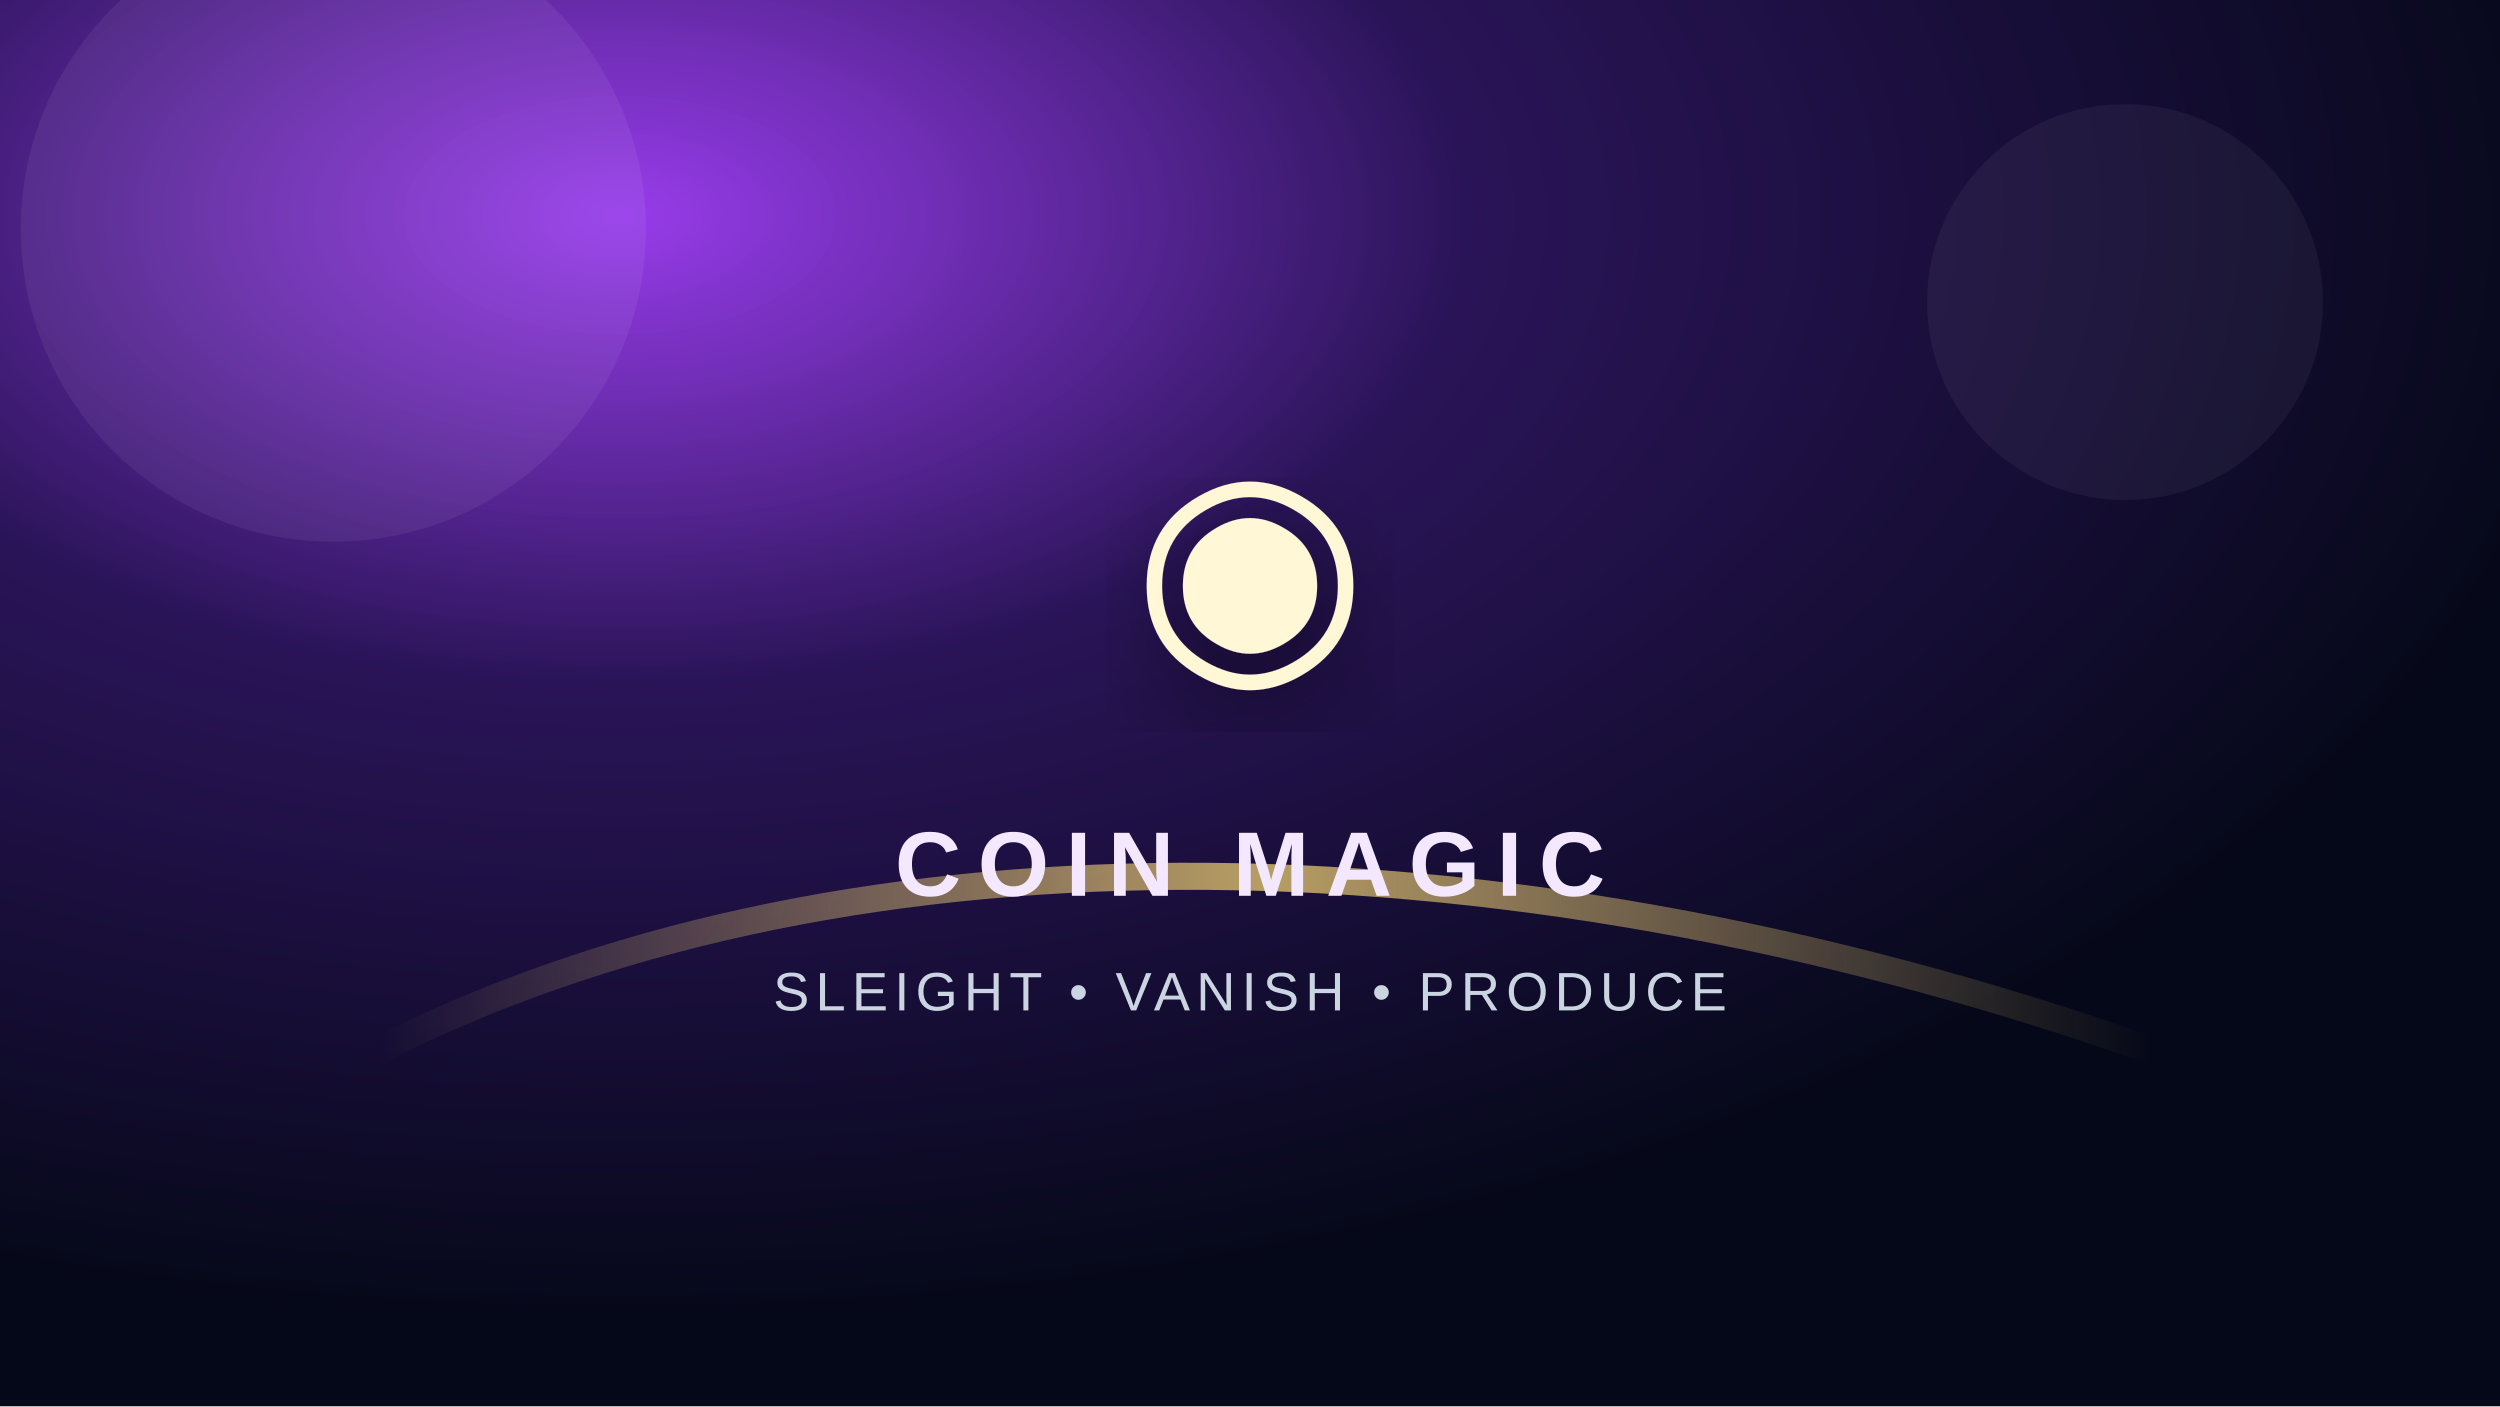
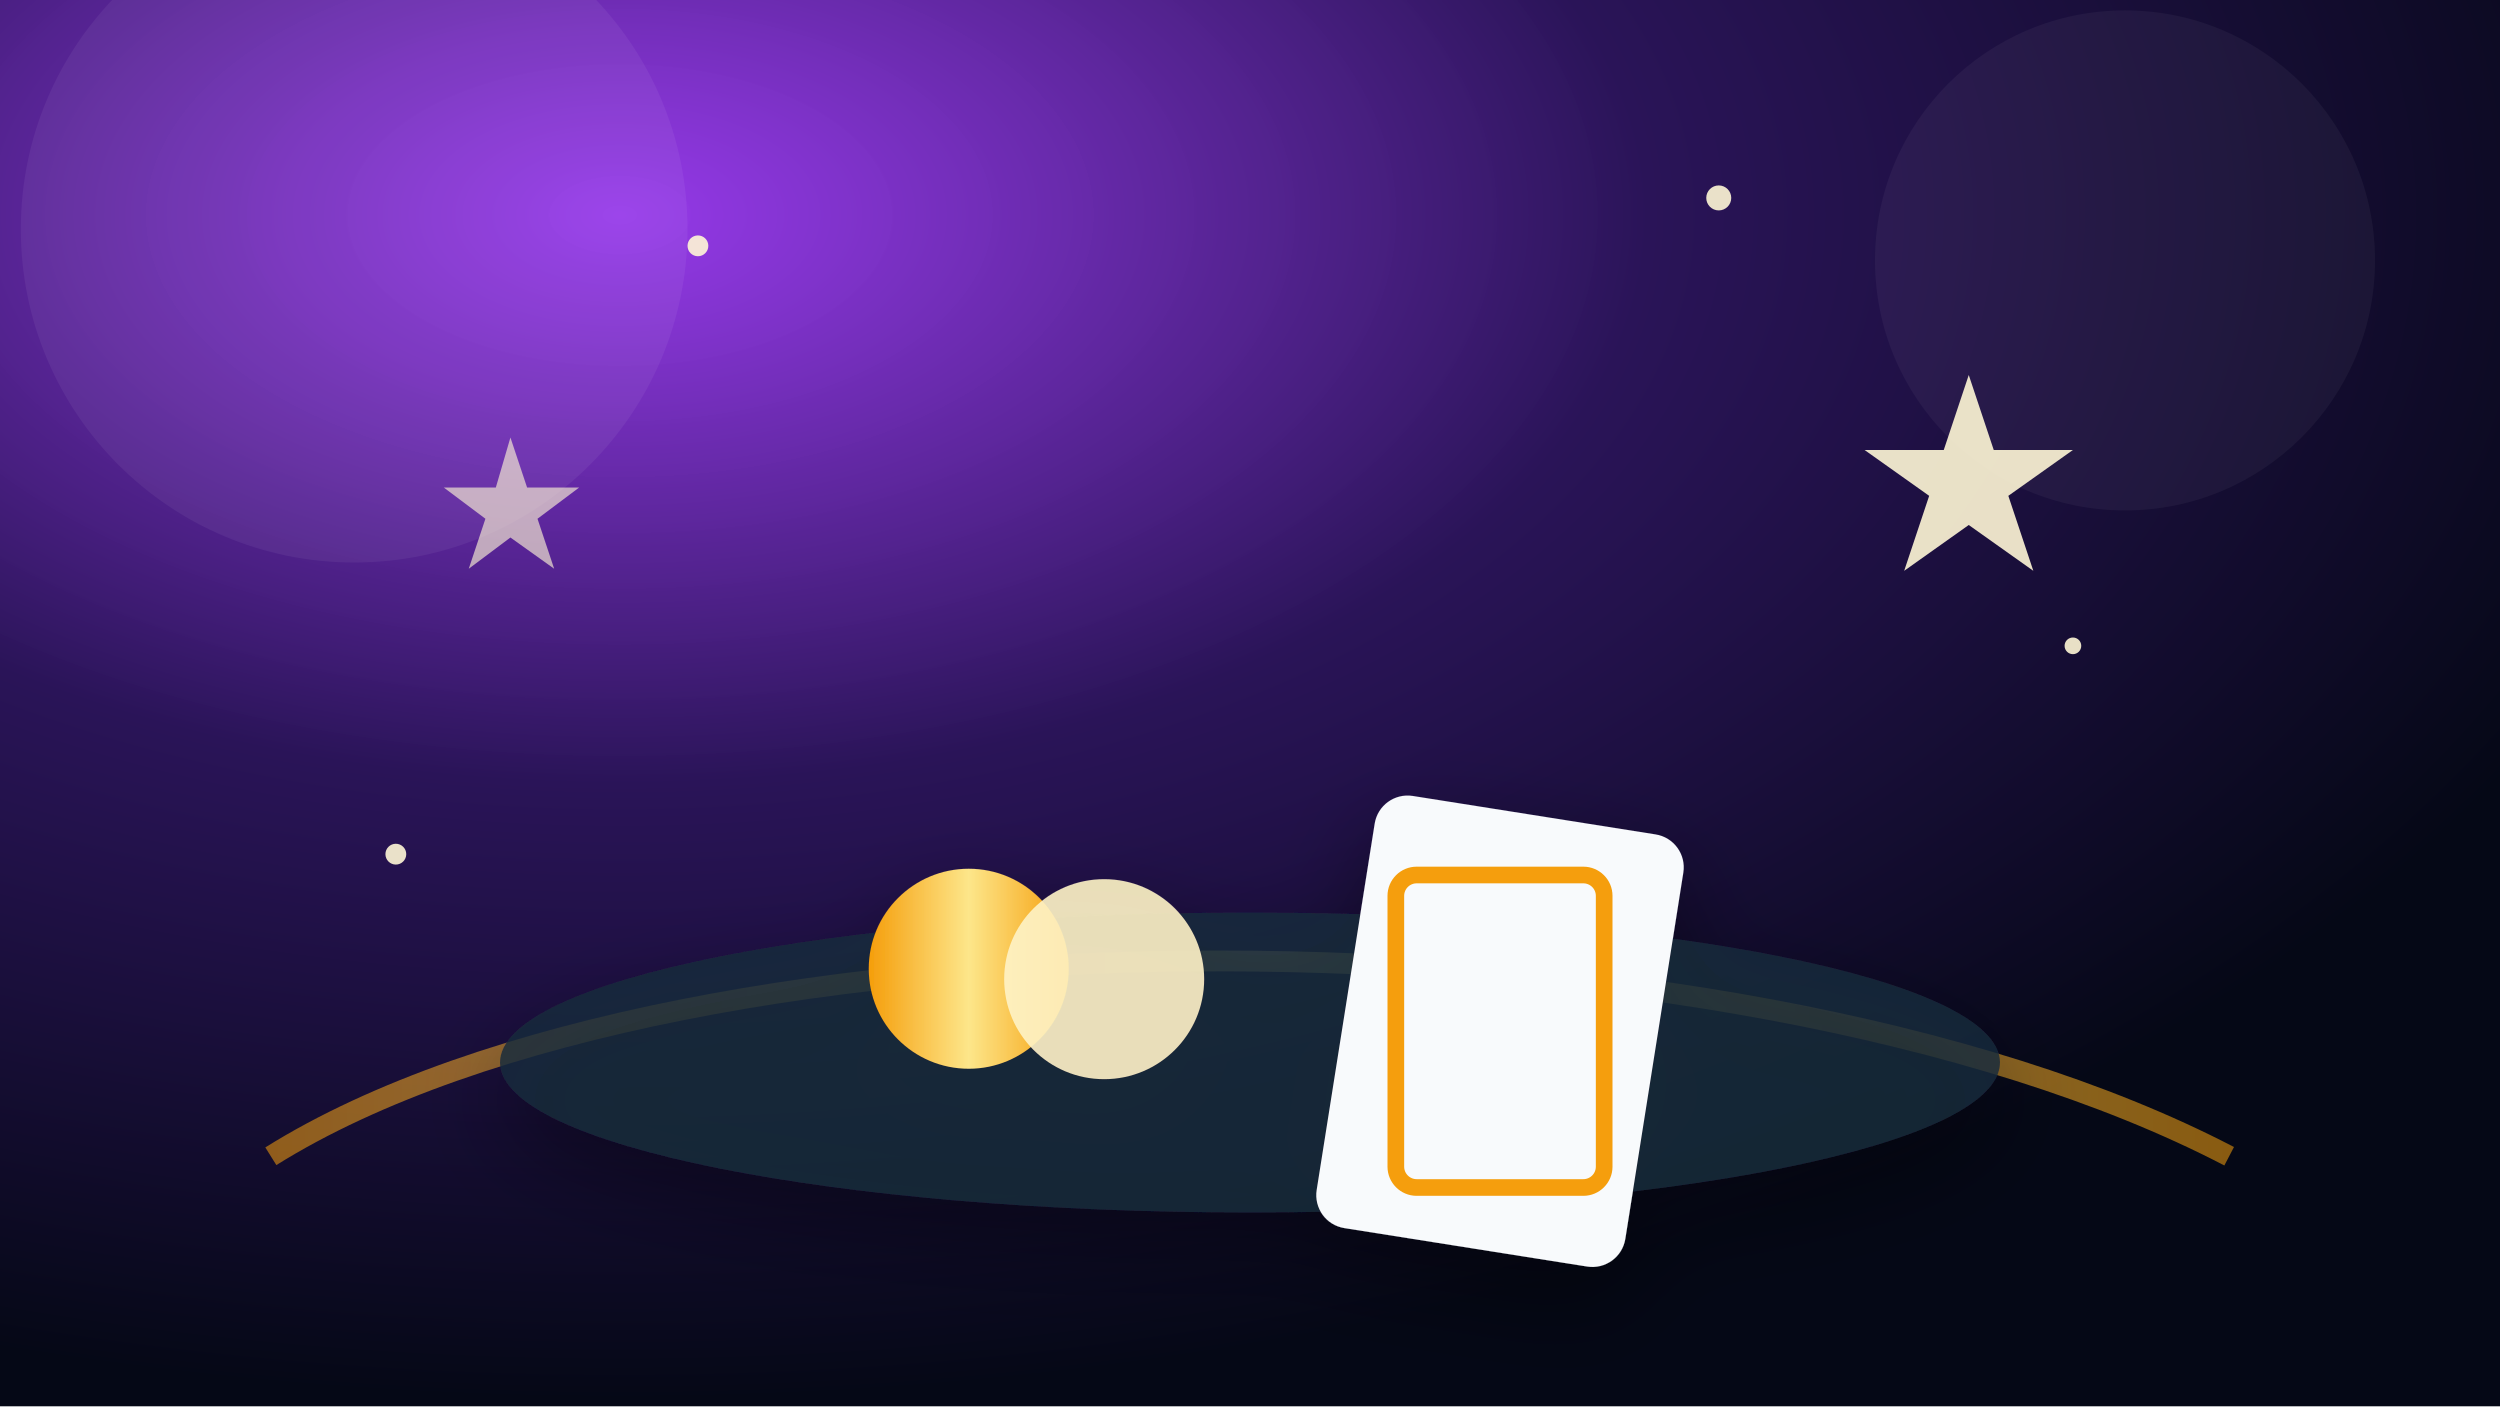
- <svg xmlns="http://www.w3.org/2000/svg" viewBox="0 0 1200 675" role="img" aria-label="COIN MAGIC">
+ <svg xmlns="http://www.w3.org/2000/svg" viewBox="0 0 1200 675" role="img" aria-label="Neutral magic themed image">
  <defs>
-     <radialGradient id="g" cx="25%" cy="15%" r="80%">
-       <stop offset="0" stop-color="#9333ea" stop-opacity="0.95" />
-       <stop offset="0.42" stop-color="#2a1458" />
-       <stop offset="1" stop-color="#050818" />
+     <radialGradient id="bg" cx="25%" cy="15%" r="85%">
+       <stop offset="0" stop-color="#9333ea" stop-opacity="0.96" />
+       <stop offset="0.48" stop-color="#2a1458" />
+       <stop offset="1" stop-color="#050816" />
    </radialGradient>
-     <linearGradient id="glow" x1="0" x2="1">
-       <stop offset="0" stop-color="#f7d774" stop-opacity="0" />
-       <stop offset="0.5" stop-color="#f7d774" stop-opacity="0.75" />
-       <stop offset="1" stop-color="#f7d774" stop-opacity="0" />
+     <linearGradient id="gold" x1="0" x2="1">
+       <stop offset="0" stop-color="#f59e0b" />
+       <stop offset="0.5" stop-color="#fde68a" />
+       <stop offset="1" stop-color="#f59e0b" />
    </linearGradient>
-     <filter id="shadow" x="-20%" y="-20%" width="140%" height="140%">
-       <feDropShadow dx="0" dy="18" stdDeviation="24" flood-color="#000" flood-opacity="0.45" />
+     <filter id="soft" x="-30%" y="-30%" width="160%" height="160%">
+       <feDropShadow dx="0" dy="18" stdDeviation="22" flood-color="#000" flood-opacity="0.45" />
    </filter>
  </defs>
-   <rect width="1200" height="675" fill="url(#g)" />
-   <circle cx="160" cy="110" r="150" fill="#ffffff" opacity="0.06" />
-   <circle cx="1020" cy="145" r="95" fill="#ffffff" opacity="0.05" />
-   <path d="M180 505 C395 395 710 390 1035 505" fill="none" stroke="url(#glow)" stroke-width="13" opacity="0.95" />
-   <text x="600" y="315" text-anchor="middle" font-size="130" font-family="Georgia, serif" fill="#fff7d6" filter="url(#shadow)">◉</text>
-   <text x="600" y="430" text-anchor="middle" font-size="44" letter-spacing="8" font-family="Arial, sans-serif" fill="#f3e8ff" font-weight="700">COIN MAGIC</text>
-   <text x="600" y="485" text-anchor="middle" font-size="26" letter-spacing="3" font-family="Arial, sans-serif" fill="#cbd5e1">SLEIGHT • VANISH • PRODUCE</text>
+   <rect width="1200" height="675" fill="url(#bg)" />
+   <circle cx="170" cy="110" r="160" fill="#fff" opacity="0.055" />
+   <circle cx="1020" cy="125" r="120" fill="#fff" opacity="0.045" />
+   <path d="M130 555 C330 430 830 430 1070 555" fill="none" stroke="url(#gold)" stroke-width="10" opacity="0.55" />
+   <g filter="url(#soft)">
+     <ellipse cx="600" cy="510" rx="360" ry="72" fill="#1e293b" opacity="0.82" />
+     <circle cx="465" cy="465" r="48" fill="url(#gold)" />
+     <circle cx="530" cy="470" r="48" fill="#fef3c7" opacity="0.9" />
+     <rect x="645" y="390" width="150" height="210" rx="16" fill="#f8fafc" transform="rotate(9 720 495)" />
+     <rect x="670" y="420" width="100" height="150" rx="10" fill="none" stroke="#f59e0b" stroke-width="8" />
+   </g>
+   <g fill="#fff7d6" opacity="0.9">
+     <path d="M945 180 l12 36 38 0 -31 22 12 36 -31 -22 -31 22 12 -36 -31 -22 38 0z" />
+     <path d="M245 210 l8 24 25 0 -20 15 8 24 -21 -15 -20 15 8 -24 -20 -15 25 0z" opacity="0.7" />
+     <circle cx="335" cy="118" r="5" />
+     <circle cx="825" cy="95" r="6" />
+     <circle cx="995" cy="310" r="4" />
+     <circle cx="190" cy="410" r="5" />
+   </g>
</svg>
